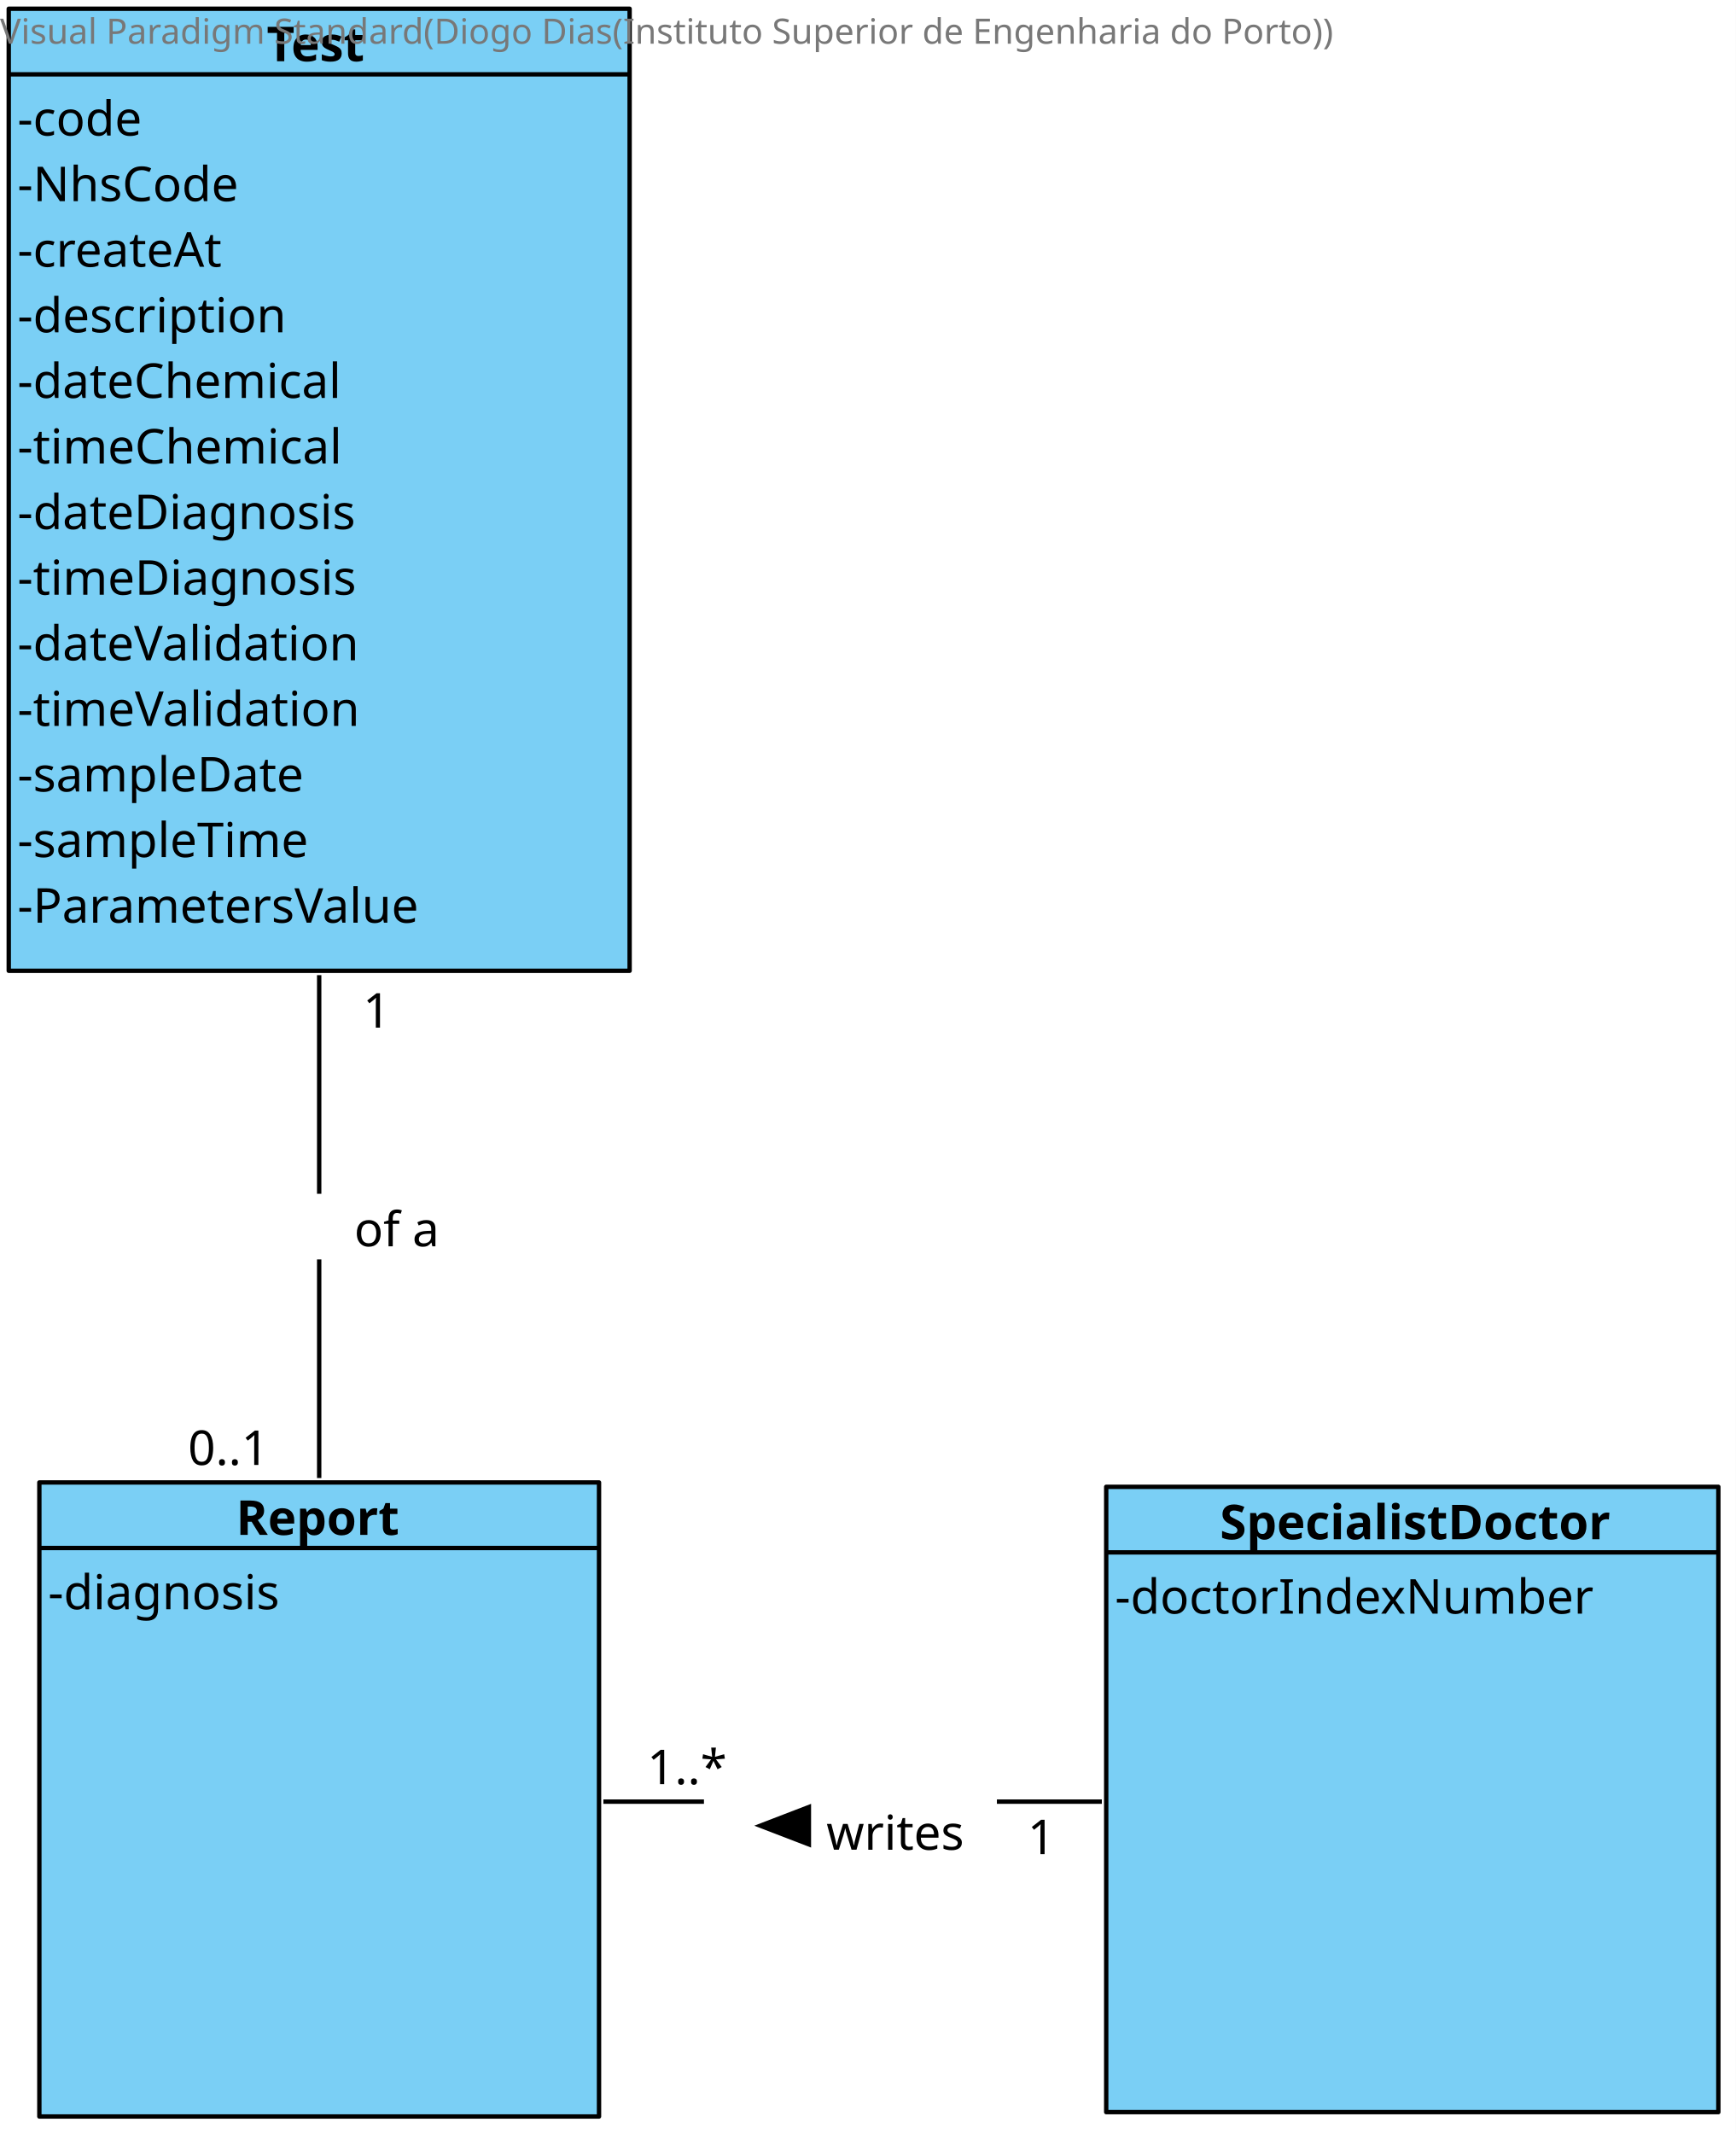
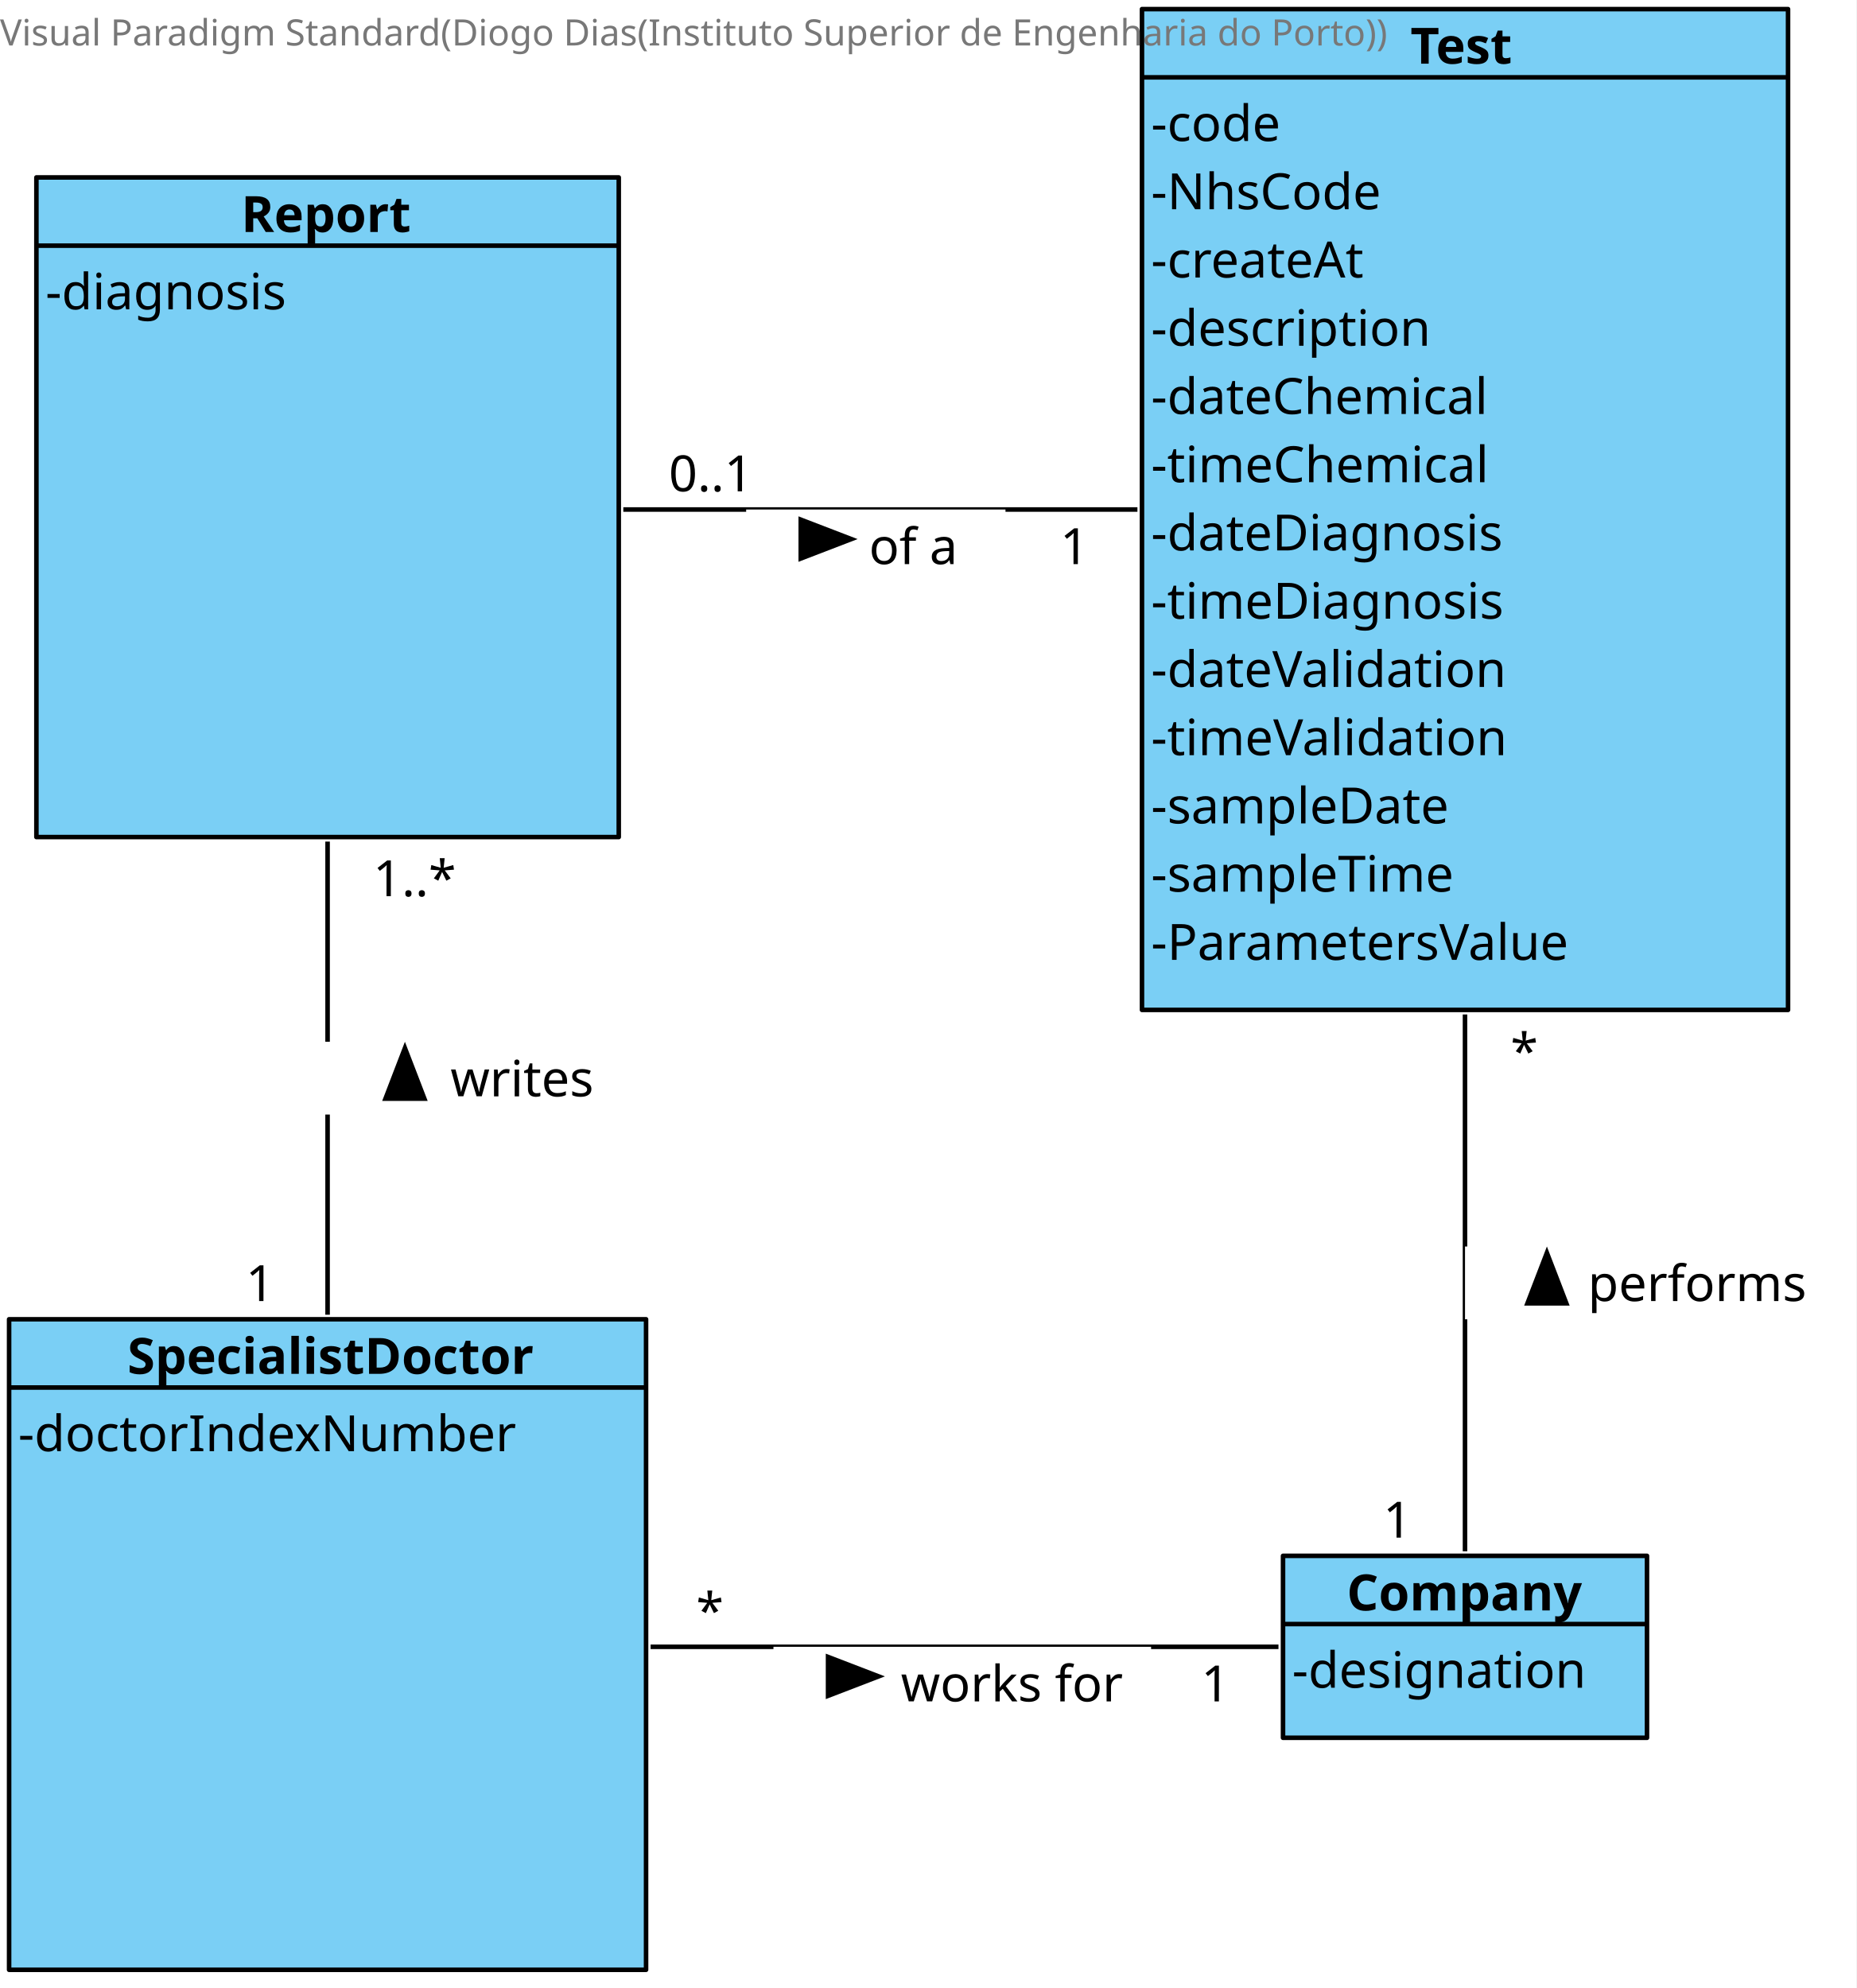
- <svg xmlns="http://www.w3.org/2000/svg" fill-opacity="0" color-rendering="auto" color-interpolation="auto" text-rendering="auto" stroke="rgb(0,0,0)" stroke-linecap="square" width="397" stroke-miterlimit="10" shape-rendering="auto" stroke-opacity="0" fill="rgb(0,0,0)" stroke-dasharray="none" font-weight="normal" stroke-width="1" height="488" font-family="'Dialog'" font-style="normal" stroke-linejoin="miter" font-size="12px" stroke-dashoffset="0" image-rendering="auto">
+ <svg xmlns="http://www.w3.org/2000/svg" fill-opacity="0" color-rendering="auto" color-interpolation="auto" text-rendering="auto" stroke="rgb(0,0,0)" stroke-linecap="square" width="408" stroke-miterlimit="10" shape-rendering="auto" stroke-opacity="0" fill="rgb(0,0,0)" stroke-dasharray="none" font-weight="normal" stroke-width="1" height="437" font-family="'Dialog'" font-style="normal" stroke-linejoin="miter" font-size="12px" stroke-dashoffset="0" image-rendering="auto">
  <defs id="genericDefs" />
  <g>
    <defs id="defs1">
      <clipPath clipPathUnits="userSpaceOnUse" id="clipPath1">
        <path d="M-7 -7 L153 -7 L153 231 L-7 231 L-7 -7 Z" />
      </clipPath>
      <clipPath clipPathUnits="userSpaceOnUse" id="clipPath2">
        <path d="M0 0 L0 205 L142 205 L142 0 Z" />
      </clipPath>
      <clipPath clipPathUnits="userSpaceOnUse" id="clipPath3">
        <path d="M0 0 L0 15 L142 15 L142 0 Z" />
      </clipPath>
      <clipPath clipPathUnits="userSpaceOnUse" id="clipPath4">
        <path d="M-7 -7 L151 -7 L151 154 L-7 154 L-7 -7 Z" />
      </clipPath>
      <clipPath clipPathUnits="userSpaceOnUse" id="clipPath5">
        <path d="M0 0 L0 128 L140 128 L140 0 Z" />
      </clipPath>
      <clipPath clipPathUnits="userSpaceOnUse" id="clipPath6">
        <path d="M0 0 L0 15 L140 15 L140 0 Z" />
      </clipPath>
      <clipPath clipPathUnits="userSpaceOnUse" id="clipPath7">
        <path d="M-7 -7 L139 -7 L139 156 L-7 156 L-7 -7 Z" />
      </clipPath>
      <clipPath clipPathUnits="userSpaceOnUse" id="clipPath8">
        <path d="M0 0 L0 130 L128 130 L128 0 Z" />
      </clipPath>
      <clipPath clipPathUnits="userSpaceOnUse" id="clipPath9">
        <path d="M0 0 L0 15 L128 15 L128 0 Z" />
      </clipPath>
      <clipPath clipPathUnits="userSpaceOnUse" id="clipPath10">
+         <path d="M-7 -7 L91 -7 L91 51 L-7 51 L-7 -7 Z" />
+       </clipPath>
+       <clipPath clipPathUnits="userSpaceOnUse" id="clipPath11">
+         <path d="M0 0 L0 25 L80 25 L80 0 Z" />
+       </clipPath>
+       <clipPath clipPathUnits="userSpaceOnUse" id="clipPath12">
+         <path d="M0 0 L0 15 L80 15 L80 0 Z" />
+       </clipPath>
+       <clipPath clipPathUnits="userSpaceOnUse" id="clipPath13">
        <path d="M-7 -7 L51 -7 L51 51 L-7 51 L-7 -7 Z" />
      </clipPath>
-       <clipPath clipPathUnits="userSpaceOnUse" id="clipPath11">
+       <clipPath clipPathUnits="userSpaceOnUse" id="clipPath14">
        <path d="M0 0 L0 40 L40 40 L40 0 Z" />
      </clipPath>
-       <clipPath clipPathUnits="userSpaceOnUse" id="clipPath12">
-         <path d="M0 0 L218 0 L218 104 L0 104 L0 0 Z" />
-       </clipPath>
-       <clipPath clipPathUnits="userSpaceOnUse" id="clipPath13">
-         <path d="M140 49 L140 65 L73 65 L73 49 ZM0 0 L0 104 L218 104 L218 0 Z" />
-       </clipPath>
-       <clipPath clipPathUnits="userSpaceOnUse" id="clipPath14">
-         <path d="M0 0 L104 0 L104 219 L0 219 L0 0 Z" />
-       </clipPath>
      <clipPath clipPathUnits="userSpaceOnUse" id="clipPath15">
-         <path d="M88 100 L88 115 L49 115 L49 100 ZM0 0 L0 219 L104 219 L104 0 Z" />
+         <path d="M0 0 L104 0 L104 208 L0 208 L0 0 Z" />
      </clipPath>
      <clipPath clipPathUnits="userSpaceOnUse" id="clipPath16">
-         <path d="M-39 -15 L78 -15 L78 30 L-39 30 L-39 -15 Z" />
+         <path d="M0 0 L0 208 L104 208 L104 110 L49 110 L49 94 L104 94 L104 0 Z" />
      </clipPath>
      <clipPath clipPathUnits="userSpaceOnUse" id="clipPath17">
+         <path d="M0 0 L217 0 L217 104 L0 104 L0 0 Z" />
+       </clipPath>
+       <clipPath clipPathUnits="userSpaceOnUse" id="clipPath18">
+         <path d="M134 50 L134 66 L77 66 L77 50 ZM0 0 L0 104 L217 104 L217 0 Z" />
+       </clipPath>
+       <clipPath clipPathUnits="userSpaceOnUse" id="clipPath19">
+         <path d="M0 0 L104 0 L104 222 L0 222 L0 0 Z" />
+       </clipPath>
+       <clipPath clipPathUnits="userSpaceOnUse" id="clipPath20">
+         <path d="M0 0 L0 222 L104 222 L104 117 L50 117 L50 101 L104 101 L104 0 Z" />
+       </clipPath>
+       <clipPath clipPathUnits="userSpaceOnUse" id="clipPath21">
+         <path d="M0 0 L242 0 L242 104 L0 104 L0 0 Z" />
+       </clipPath>
+       <clipPath clipPathUnits="userSpaceOnUse" id="clipPath22">
+         <path d="M160 50 L160 66 L77 66 L77 50 ZM0 0 L0 104 L242 104 L242 0 Z" />
+       </clipPath>
+       <clipPath clipPathUnits="userSpaceOnUse" id="clipPath23">
+         <path d="M-83 -16 L166 -16 L166 32 L-83 32 L-83 -16 Z" />
+       </clipPath>
+       <clipPath clipPathUnits="userSpaceOnUse" id="clipPath24">
+         <path d="M-93 -16 L156 -16 L156 32 L-93 32 L-93 -16 Z" />
+       </clipPath>
+       <clipPath clipPathUnits="userSpaceOnUse" id="clipPath25">
+         <path d="M-82 -16 L164 -16 L164 32 L-82 32 L-82 -16 Z" />
+       </clipPath>
+       <clipPath clipPathUnits="userSpaceOnUse" id="clipPath26">
+         <path d="M-92 -16 L154 -16 L154 32 L-92 32 L-92 -16 Z" />
+       </clipPath>
+       <clipPath clipPathUnits="userSpaceOnUse" id="clipPath27">
+         <path d="M-57 -16 L114 -16 L114 32 L-57 32 L-57 -16 Z" />
+       </clipPath>
+       <clipPath clipPathUnits="userSpaceOnUse" id="clipPath28">
+         <path d="M-67 -16 L104 -16 L104 32 L-67 32 L-67 -16 Z" />
+       </clipPath>
+       <clipPath clipPathUnits="userSpaceOnUse" id="clipPath29">
        <path d="M-67 -16 L134 -16 L134 32 L-67 32 L-67 -16 Z" />
      </clipPath>
-       <clipPath clipPathUnits="userSpaceOnUse" id="clipPath18">
+       <clipPath clipPathUnits="userSpaceOnUse" id="clipPath30">
        <path d="M-77 -16 L124 -16 L124 32 L-77 32 L-77 -16 Z" />
      </clipPath>
    </defs>
    <g fill="white" text-rendering="geometricPrecision" fill-opacity="1" stroke-opacity="1" stroke="white">
-       <rect x="0" width="397" height="488" y="0" stroke="none" />
-     </g>
-     <g font-size="11px" transform="translate(2,2)" fill-opacity="1" fill="rgb(122,207,245)" text-rendering="geometricPrecision" image-rendering="optimizeQuality" font-family="sans-serif" stroke="rgb(122,207,245)" font-weight="bold" stroke-opacity="1">
+       <rect x="0" width="408" height="437" y="0" stroke="none" />
+     </g>
+     <g font-size="11px" transform="translate(251,2)" fill-opacity="1" fill="rgb(122,207,245)" text-rendering="geometricPrecision" image-rendering="optimizeQuality" font-family="sans-serif" stroke="rgb(122,207,245)" font-weight="bold" stroke-opacity="1">
      <rect x="0" width="142" height="220" y="0" clip-path="url(#clipPath1)" stroke="none" />
    </g>
-     <g fill-opacity="1" text-rendering="geometricPrecision" stroke="black" stroke-linecap="butt" transform="translate(2,2)" stroke-miterlimit="0" stroke-opacity="1" fill="black" font-weight="bold" font-family="sans-serif" stroke-linejoin="round" font-size="11px" image-rendering="optimizeQuality">
+     <g fill-opacity="1" text-rendering="geometricPrecision" stroke="black" stroke-linecap="butt" transform="translate(251,2)" stroke-miterlimit="0" stroke-opacity="1" fill="black" font-weight="bold" font-family="sans-serif" stroke-linejoin="round" font-size="11px" image-rendering="optimizeQuality">
      <rect fill="none" x="0" width="142" height="220" y="0" clip-path="url(#clipPath1)" />
      <line y2="15" fill="none" x1="0" clip-path="url(#clipPath1)" x2="142" y1="15" />
    </g>
-     <g font-size="11px" transform="matrix(1,0,0,1,2,17)" fill-opacity="1" fill="black" text-rendering="geometricPrecision" image-rendering="optimizeQuality" font-family="sans-serif" stroke="black" stroke-opacity="1">
+     <g font-size="11px" transform="matrix(1,0,0,1,251,17)" fill-opacity="1" fill="black" text-rendering="geometricPrecision" image-rendering="optimizeQuality" font-family="sans-serif" stroke="black" stroke-opacity="1">
      <text x="2" xml:space="preserve" y="14" clip-path="url(#clipPath2)" stroke="none">-code</text>
    </g>
-     <g font-size="11px" transform="matrix(1,0,0,1,2,17)" fill-opacity="1" fill="black" text-rendering="geometricPrecision" image-rendering="optimizeQuality" font-family="sans-serif" stroke="black" stroke-opacity="1">
+     <g font-size="11px" transform="matrix(1,0,0,1,251,17)" fill-opacity="1" fill="black" text-rendering="geometricPrecision" image-rendering="optimizeQuality" font-family="sans-serif" stroke="black" stroke-opacity="1">
      <text x="2" xml:space="preserve" y="29" clip-path="url(#clipPath2)" stroke="none">-NhsCode</text>
    </g>
-     <g font-size="11px" transform="matrix(1,0,0,1,2,17)" fill-opacity="1" fill="black" text-rendering="geometricPrecision" image-rendering="optimizeQuality" font-family="sans-serif" stroke="black" stroke-opacity="1">
+     <g font-size="11px" transform="matrix(1,0,0,1,251,17)" fill-opacity="1" fill="black" text-rendering="geometricPrecision" image-rendering="optimizeQuality" font-family="sans-serif" stroke="black" stroke-opacity="1">
      <text x="2" xml:space="preserve" y="44" clip-path="url(#clipPath2)" stroke="none">-createAt</text>
    </g>
-     <g font-size="11px" transform="matrix(1,0,0,1,2,17)" fill-opacity="1" fill="black" text-rendering="geometricPrecision" image-rendering="optimizeQuality" font-family="sans-serif" stroke="black" stroke-opacity="1">
+     <g font-size="11px" transform="matrix(1,0,0,1,251,17)" fill-opacity="1" fill="black" text-rendering="geometricPrecision" image-rendering="optimizeQuality" font-family="sans-serif" stroke="black" stroke-opacity="1">
      <text x="2" xml:space="preserve" y="59" clip-path="url(#clipPath2)" stroke="none">-description</text>
    </g>
-     <g font-size="11px" transform="matrix(1,0,0,1,2,17)" fill-opacity="1" fill="black" text-rendering="geometricPrecision" image-rendering="optimizeQuality" font-family="sans-serif" stroke="black" stroke-opacity="1">
+     <g font-size="11px" transform="matrix(1,0,0,1,251,17)" fill-opacity="1" fill="black" text-rendering="geometricPrecision" image-rendering="optimizeQuality" font-family="sans-serif" stroke="black" stroke-opacity="1">
      <text x="2" xml:space="preserve" y="74" clip-path="url(#clipPath2)" stroke="none">-dateChemical</text>
    </g>
-     <g font-size="11px" transform="matrix(1,0,0,1,2,17)" fill-opacity="1" fill="black" text-rendering="geometricPrecision" image-rendering="optimizeQuality" font-family="sans-serif" stroke="black" stroke-opacity="1">
+     <g font-size="11px" transform="matrix(1,0,0,1,251,17)" fill-opacity="1" fill="black" text-rendering="geometricPrecision" image-rendering="optimizeQuality" font-family="sans-serif" stroke="black" stroke-opacity="1">
      <text x="2" xml:space="preserve" y="89" clip-path="url(#clipPath2)" stroke="none">-timeChemical</text>
    </g>
-     <g font-size="11px" transform="matrix(1,0,0,1,2,17)" fill-opacity="1" fill="black" text-rendering="geometricPrecision" image-rendering="optimizeQuality" font-family="sans-serif" stroke="black" stroke-opacity="1">
+     <g font-size="11px" transform="matrix(1,0,0,1,251,17)" fill-opacity="1" fill="black" text-rendering="geometricPrecision" image-rendering="optimizeQuality" font-family="sans-serif" stroke="black" stroke-opacity="1">
      <text x="2" xml:space="preserve" y="104" clip-path="url(#clipPath2)" stroke="none">-dateDiagnosis</text>
    </g>
-     <g font-size="11px" transform="matrix(1,0,0,1,2,17)" fill-opacity="1" fill="black" text-rendering="geometricPrecision" image-rendering="optimizeQuality" font-family="sans-serif" stroke="black" stroke-opacity="1">
+     <g font-size="11px" transform="matrix(1,0,0,1,251,17)" fill-opacity="1" fill="black" text-rendering="geometricPrecision" image-rendering="optimizeQuality" font-family="sans-serif" stroke="black" stroke-opacity="1">
      <text x="2" xml:space="preserve" y="119" clip-path="url(#clipPath2)" stroke="none">-timeDiagnosis</text>
    </g>
-     <g font-size="11px" transform="matrix(1,0,0,1,2,17)" fill-opacity="1" fill="black" text-rendering="geometricPrecision" image-rendering="optimizeQuality" font-family="sans-serif" stroke="black" stroke-opacity="1">
+     <g font-size="11px" transform="matrix(1,0,0,1,251,17)" fill-opacity="1" fill="black" text-rendering="geometricPrecision" image-rendering="optimizeQuality" font-family="sans-serif" stroke="black" stroke-opacity="1">
      <text x="2" xml:space="preserve" y="134" clip-path="url(#clipPath2)" stroke="none">-dateValidation</text>
    </g>
-     <g font-size="11px" transform="matrix(1,0,0,1,2,17)" fill-opacity="1" fill="black" text-rendering="geometricPrecision" image-rendering="optimizeQuality" font-family="sans-serif" stroke="black" stroke-opacity="1">
+     <g font-size="11px" transform="matrix(1,0,0,1,251,17)" fill-opacity="1" fill="black" text-rendering="geometricPrecision" image-rendering="optimizeQuality" font-family="sans-serif" stroke="black" stroke-opacity="1">
      <text x="2" xml:space="preserve" y="149" clip-path="url(#clipPath2)" stroke="none">-timeValidation</text>
    </g>
-     <g font-size="11px" transform="matrix(1,0,0,1,2,17)" fill-opacity="1" fill="black" text-rendering="geometricPrecision" image-rendering="optimizeQuality" font-family="sans-serif" stroke="black" stroke-opacity="1">
+     <g font-size="11px" transform="matrix(1,0,0,1,251,17)" fill-opacity="1" fill="black" text-rendering="geometricPrecision" image-rendering="optimizeQuality" font-family="sans-serif" stroke="black" stroke-opacity="1">
      <text x="2" xml:space="preserve" y="164" clip-path="url(#clipPath2)" stroke="none">-sampleDate</text>
    </g>
-     <g font-size="11px" transform="matrix(1,0,0,1,2,17)" fill-opacity="1" fill="black" text-rendering="geometricPrecision" image-rendering="optimizeQuality" font-family="sans-serif" stroke="black" stroke-opacity="1">
+     <g font-size="11px" transform="matrix(1,0,0,1,251,17)" fill-opacity="1" fill="black" text-rendering="geometricPrecision" image-rendering="optimizeQuality" font-family="sans-serif" stroke="black" stroke-opacity="1">
      <text x="2" xml:space="preserve" y="179" clip-path="url(#clipPath2)" stroke="none">-sampleTime</text>
    </g>
-     <g font-size="11px" transform="matrix(1,0,0,1,2,17)" fill-opacity="1" fill="black" text-rendering="geometricPrecision" image-rendering="optimizeQuality" font-family="sans-serif" stroke="black" stroke-opacity="1">
+     <g font-size="11px" transform="matrix(1,0,0,1,251,17)" fill-opacity="1" fill="black" text-rendering="geometricPrecision" image-rendering="optimizeQuality" font-family="sans-serif" stroke="black" stroke-opacity="1">
      <text x="2" xml:space="preserve" y="194" clip-path="url(#clipPath2)" stroke="none">-ParametersValue</text>
    </g>
-     <g font-size="11px" transform="translate(2,2)" fill-opacity="1" fill="black" text-rendering="geometricPrecision" image-rendering="optimizeQuality" font-family="sans-serif" stroke="black" font-weight="bold" stroke-opacity="1">
+     <g font-size="11px" transform="translate(251,2)" fill-opacity="1" fill="black" text-rendering="geometricPrecision" image-rendering="optimizeQuality" font-family="sans-serif" stroke="black" font-weight="bold" stroke-opacity="1">
      <text x="59" xml:space="preserve" y="12" clip-path="url(#clipPath3)" stroke="none">Test</text>
    </g>
-     <g font-size="11px" transform="translate(253,340)" fill-opacity="1" fill="rgb(122,207,245)" text-rendering="geometricPrecision" image-rendering="optimizeQuality" font-family="sans-serif" stroke="rgb(122,207,245)" font-weight="bold" stroke-opacity="1">
+     <g font-size="11px" transform="translate(2,290)" fill-opacity="1" fill="rgb(122,207,245)" text-rendering="geometricPrecision" image-rendering="optimizeQuality" font-family="sans-serif" stroke="rgb(122,207,245)" font-weight="bold" stroke-opacity="1">
      <rect x="0" width="140" height="143" y="0" clip-path="url(#clipPath4)" stroke="none" />
    </g>
-     <g fill-opacity="1" text-rendering="geometricPrecision" stroke="black" stroke-linecap="butt" transform="translate(253,340)" stroke-miterlimit="0" stroke-opacity="1" fill="black" font-weight="bold" font-family="sans-serif" stroke-linejoin="round" font-size="11px" image-rendering="optimizeQuality">
+     <g fill-opacity="1" text-rendering="geometricPrecision" stroke="black" stroke-linecap="butt" transform="translate(2,290)" stroke-miterlimit="0" stroke-opacity="1" fill="black" font-weight="bold" font-family="sans-serif" stroke-linejoin="round" font-size="11px" image-rendering="optimizeQuality">
      <rect fill="none" x="0" width="140" height="143" y="0" clip-path="url(#clipPath4)" />
      <line y2="15" fill="none" x1="0" clip-path="url(#clipPath4)" x2="140" y1="15" />
    </g>
-     <g font-size="11px" transform="matrix(1,0,0,1,253,355)" fill-opacity="1" fill="black" text-rendering="geometricPrecision" image-rendering="optimizeQuality" font-family="sans-serif" stroke="black" stroke-opacity="1">
+     <g font-size="11px" transform="matrix(1,0,0,1,2,305)" fill-opacity="1" fill="black" text-rendering="geometricPrecision" image-rendering="optimizeQuality" font-family="sans-serif" stroke="black" stroke-opacity="1">
      <text x="2" xml:space="preserve" y="14" clip-path="url(#clipPath5)" stroke="none">-doctorIndexNumber</text>
    </g>
-     <g font-size="11px" transform="translate(253,340)" fill-opacity="1" fill="black" text-rendering="geometricPrecision" image-rendering="optimizeQuality" font-family="sans-serif" stroke="black" font-weight="bold" stroke-opacity="1">
+     <g font-size="11px" transform="translate(2,290)" fill-opacity="1" fill="black" text-rendering="geometricPrecision" image-rendering="optimizeQuality" font-family="sans-serif" stroke="black" font-weight="bold" stroke-opacity="1">
      <text x="26" xml:space="preserve" y="12" clip-path="url(#clipPath6)" stroke="none">SpecialistDoctor</text>
    </g>
-     <g font-size="11px" transform="translate(9,339)" fill-opacity="1" fill="rgb(122,207,245)" text-rendering="geometricPrecision" image-rendering="optimizeQuality" font-family="sans-serif" stroke="rgb(122,207,245)" font-weight="bold" stroke-opacity="1">
+     <g font-size="11px" transform="translate(8,39)" fill-opacity="1" fill="rgb(122,207,245)" text-rendering="geometricPrecision" image-rendering="optimizeQuality" font-family="sans-serif" stroke="rgb(122,207,245)" font-weight="bold" stroke-opacity="1">
      <rect x="0" width="128" height="145" y="0" clip-path="url(#clipPath7)" stroke="none" />
    </g>
-     <g fill-opacity="1" text-rendering="geometricPrecision" stroke="black" stroke-linecap="butt" transform="translate(9,339)" stroke-miterlimit="0" stroke-opacity="1" fill="black" font-weight="bold" font-family="sans-serif" stroke-linejoin="round" font-size="11px" image-rendering="optimizeQuality">
+     <g fill-opacity="1" text-rendering="geometricPrecision" stroke="black" stroke-linecap="butt" transform="translate(8,39)" stroke-miterlimit="0" stroke-opacity="1" fill="black" font-weight="bold" font-family="sans-serif" stroke-linejoin="round" font-size="11px" image-rendering="optimizeQuality">
      <rect fill="none" x="0" width="128" height="145" y="0" clip-path="url(#clipPath7)" />
      <line y2="15" fill="none" x1="0" clip-path="url(#clipPath7)" x2="128" y1="15" />
    </g>
-     <g font-size="11px" transform="matrix(1,0,0,1,9,354)" fill-opacity="1" fill="black" text-rendering="geometricPrecision" image-rendering="optimizeQuality" font-family="sans-serif" stroke="black" stroke-opacity="1">
+     <g font-size="11px" transform="matrix(1,0,0,1,8,54)" fill-opacity="1" fill="black" text-rendering="geometricPrecision" image-rendering="optimizeQuality" font-family="sans-serif" stroke="black" stroke-opacity="1">
      <text x="2" xml:space="preserve" y="14" clip-path="url(#clipPath8)" stroke="none">-diagnosis</text>
    </g>
-     <g font-size="11px" transform="translate(9,339)" fill-opacity="1" fill="black" text-rendering="geometricPrecision" image-rendering="optimizeQuality" font-family="sans-serif" stroke="black" font-weight="bold" stroke-opacity="1">
+     <g font-size="11px" transform="translate(8,39)" fill-opacity="1" fill="black" text-rendering="geometricPrecision" image-rendering="optimizeQuality" font-family="sans-serif" stroke="black" font-weight="bold" stroke-opacity="1">
      <text x="45" xml:space="preserve" y="12" clip-path="url(#clipPath9)" stroke="none">Report</text>
    </g>
-     <g font-size="11px" transform="translate(33,311)" fill-opacity="1" fill="black" text-rendering="geometricPrecision" image-rendering="optimizeQuality" font-family="sans-serif" stroke="black" stroke-opacity="1">
-       <text x="10" xml:space="preserve" y="24" clip-path="url(#clipPath11)" stroke="none">0..1</text>
-     </g>
-     <g font-size="11px" transform="translate(67,211)" fill-opacity="1" fill="black" text-rendering="geometricPrecision" image-rendering="optimizeQuality" font-family="sans-serif" stroke="black" stroke-opacity="1">
-       <text x="16" xml:space="preserve" y="24" clip-path="url(#clipPath11)" stroke="none">1</text>
-     </g>
-     <g font-size="11px" transform="translate(137,384)" fill-opacity="1" fill="black" text-rendering="geometricPrecision" image-rendering="optimizeQuality" font-family="sans-serif" stroke="black" stroke-opacity="1">
-       <text x="11" xml:space="preserve" y="24" clip-path="url(#clipPath11)" stroke="none">1..*</text>
-     </g>
-     <g font-size="11px" transform="translate(219,400)" fill-opacity="1" fill="black" text-rendering="geometricPrecision" image-rendering="optimizeQuality" font-family="sans-serif" stroke="black" stroke-opacity="1">
-       <text x="16" xml:space="preserve" y="24" clip-path="url(#clipPath11)" stroke="none">1</text>
-     </g>
-     <g stroke-linecap="butt" font-size="11px" transform="translate(88,362)" fill-opacity="1" fill="black" text-rendering="geometricPrecision" image-rendering="optimizeQuality" font-family="sans-serif" stroke-linejoin="round" stroke="black" stroke-opacity="1">
-       <line y2="50" fill="none" x1="164" clip-path="url(#clipPath13)" x2="50" y1="50" />
-     </g>
-     <g stroke-linecap="butt" font-size="11px" transform="translate(23,173)" fill-opacity="1" fill="black" text-rendering="geometricPrecision" image-rendering="optimizeQuality" font-family="sans-serif" stroke-linejoin="round" stroke="black" stroke-opacity="1">
-       <line y2="50" fill="none" x1="50" clip-path="url(#clipPath15)" x2="50" y1="165" />
-     </g>
-     <g font-size="11px" transform="translate(72,273)" fill-opacity="1" fill="black" text-rendering="geometricPrecision" image-rendering="optimizeQuality" font-family="sans-serif" stroke="black" stroke-opacity="1">
-       <text x="9" xml:space="preserve" y="12" clip-path="url(#clipPath16)" stroke="none">of a</text>
-     </g>
-     <g font-size="11px" transform="translate(171,411)" fill-opacity="1" fill="black" text-rendering="geometricPrecision" image-rendering="optimizeQuality" font-family="sans-serif" stroke="black" stroke-opacity="1">
-       <path d="M1.5 6.5 L14.5 1.5 L14.5 11.5 Z" stroke="none" clip-path="url(#clipPath18)" />
-       <text x="28" xml:space="preserve" y="12" clip-path="url(#clipPath17)" transform="translate(-10,0)" stroke="none">writes</text>
+     <g font-size="11px" transform="translate(282,342)" fill-opacity="1" fill="rgb(122,207,245)" text-rendering="geometricPrecision" image-rendering="optimizeQuality" font-family="sans-serif" stroke="rgb(122,207,245)" font-weight="bold" stroke-opacity="1">
+       <rect x="0" width="80" height="40" y="0" clip-path="url(#clipPath10)" stroke="none" />
+     </g>
+     <g fill-opacity="1" text-rendering="geometricPrecision" stroke="black" stroke-linecap="butt" transform="translate(282,342)" stroke-miterlimit="0" stroke-opacity="1" fill="black" font-weight="bold" font-family="sans-serif" stroke-linejoin="round" font-size="11px" image-rendering="optimizeQuality">
+       <rect fill="none" x="0" width="80" height="40" y="0" clip-path="url(#clipPath10)" />
+       <line y2="15" fill="none" x1="0" clip-path="url(#clipPath10)" x2="80" y1="15" />
+     </g>
+     <g font-size="11px" transform="matrix(1,0,0,1,282,357)" fill-opacity="1" fill="black" text-rendering="geometricPrecision" image-rendering="optimizeQuality" font-family="sans-serif" stroke="black" stroke-opacity="1">
+       <text x="2" xml:space="preserve" y="14" clip-path="url(#clipPath11)" stroke="none">-designation</text>
+     </g>
+     <g font-size="11px" transform="translate(282,342)" fill-opacity="1" fill="black" text-rendering="geometricPrecision" image-rendering="optimizeQuality" font-family="sans-serif" stroke="black" font-weight="bold" stroke-opacity="1">
+       <text x="14" xml:space="preserve" y="12" clip-path="url(#clipPath12)" stroke="none">Company</text>
+     </g>
+     <g font-size="11px" transform="translate(137,84)" fill-opacity="1" fill="black" text-rendering="geometricPrecision" image-rendering="optimizeQuality" font-family="sans-serif" stroke="black" stroke-opacity="1">
+       <text x="10" xml:space="preserve" y="24" clip-path="url(#clipPath14)" stroke="none">0..1</text>
+     </g>
+     <g font-size="11px" transform="translate(217,100)" fill-opacity="1" fill="black" text-rendering="geometricPrecision" image-rendering="optimizeQuality" font-family="sans-serif" stroke="black" stroke-opacity="1">
+       <text x="16" xml:space="preserve" y="24" clip-path="url(#clipPath14)" stroke="none">1</text>
+     </g>
+     <g font-size="11px" transform="translate(38,262)" fill-opacity="1" fill="black" text-rendering="geometricPrecision" image-rendering="optimizeQuality" font-family="sans-serif" stroke="black" stroke-opacity="1">
+       <text x="16" xml:space="preserve" y="24" clip-path="url(#clipPath14)" stroke="none">1</text>
+     </g>
+     <g font-size="11px" transform="translate(71,173)" fill-opacity="1" fill="black" text-rendering="geometricPrecision" image-rendering="optimizeQuality" font-family="sans-serif" stroke="black" stroke-opacity="1">
+       <text x="11" xml:space="preserve" y="24" clip-path="url(#clipPath14)" stroke="none">1..*</text>
+     </g>
+     <g font-size="11px" transform="translate(315,211)" fill-opacity="1" fill="black" text-rendering="geometricPrecision" image-rendering="optimizeQuality" font-family="sans-serif" stroke="black" stroke-opacity="1">
+       <text x="17" xml:space="preserve" y="24" clip-path="url(#clipPath14)" stroke="none">*</text>
+     </g>
+     <g font-size="11px" transform="translate(288,314)" fill-opacity="1" fill="black" text-rendering="geometricPrecision" image-rendering="optimizeQuality" font-family="sans-serif" stroke="black" stroke-opacity="1">
+       <text x="16" xml:space="preserve" y="24" clip-path="url(#clipPath14)" stroke="none">1</text>
+     </g>
+     <g font-size="11px" transform="translate(248,350)" fill-opacity="1" fill="black" text-rendering="geometricPrecision" image-rendering="optimizeQuality" font-family="sans-serif" stroke="black" stroke-opacity="1">
+       <text x="16" xml:space="preserve" y="24" clip-path="url(#clipPath14)" stroke="none">1</text>
+     </g>
+     <g font-size="11px" transform="translate(136,334)" fill-opacity="1" fill="black" text-rendering="geometricPrecision" image-rendering="optimizeQuality" font-family="sans-serif" stroke="black" stroke-opacity="1">
+       <text x="17" xml:space="preserve" y="24" clip-path="url(#clipPath14)" stroke="none">*</text>
+     </g>
+     <g stroke-linecap="butt" font-size="11px" transform="translate(22,135)" fill-opacity="1" fill="black" text-rendering="geometricPrecision" image-rendering="optimizeQuality" font-family="sans-serif" stroke-linejoin="round" stroke="black" stroke-opacity="1">
+       <line y2="50" fill="none" x1="50" clip-path="url(#clipPath16)" x2="50" y1="154" />
+     </g>
+     <g stroke-linecap="butt" font-size="11px" transform="translate(87,62)" fill-opacity="1" fill="black" text-rendering="geometricPrecision" image-rendering="optimizeQuality" font-family="sans-serif" stroke-linejoin="round" stroke="black" stroke-opacity="1">
+       <line y2="50" fill="none" x1="50" clip-path="url(#clipPath18)" x2="163" y1="50" />
+     </g>
+     <g stroke-linecap="butt" font-size="11px" transform="translate(272,173)" fill-opacity="1" fill="black" text-rendering="geometricPrecision" image-rendering="optimizeQuality" font-family="sans-serif" stroke-linejoin="round" stroke="black" stroke-opacity="1">
+       <line y2="50" fill="none" x1="50" clip-path="url(#clipPath20)" x2="50" y1="168" />
+     </g>
+     <g stroke-linecap="butt" font-size="11px" transform="translate(93,312)" fill-opacity="1" fill="black" text-rendering="geometricPrecision" image-rendering="optimizeQuality" font-family="sans-serif" stroke-linejoin="round" stroke="black" stroke-opacity="1">
+       <line y2="50" fill="none" x1="50" clip-path="url(#clipPath22)" x2="188" y1="50" />
+     </g>
+     <g font-size="11px" transform="translate(180,362)" fill-opacity="1" fill="black" text-rendering="geometricPrecision" image-rendering="optimizeQuality" font-family="sans-serif" stroke="black" stroke-opacity="1">
+       <path d="M14.5 6.5 L1.5 11.5 L1.5 1.5 Z" stroke="none" clip-path="url(#clipPath24)" />
+       <text x="28" xml:space="preserve" y="12" clip-path="url(#clipPath23)" transform="translate(-10,0)" stroke="none">works for</text>
+     </g>
+     <g font-size="11px" transform="translate(332,274)" fill-opacity="1" fill="black" text-rendering="geometricPrecision" image-rendering="optimizeQuality" font-family="sans-serif" stroke="black" stroke-opacity="1">
+       <path d="M8 0 L13 13 L3 13 Z" stroke="none" clip-path="url(#clipPath26)" />
+       <text x="27" xml:space="preserve" y="12" clip-path="url(#clipPath25)" transform="translate(-10,0)" stroke="none">performs</text>
+     </g>
+     <g font-size="11px" transform="translate(174,112)" fill-opacity="1" fill="black" text-rendering="geometricPrecision" image-rendering="optimizeQuality" font-family="sans-serif" stroke="black" stroke-opacity="1">
+       <path d="M14.5 6.5 L1.5 11.5 L1.5 1.5 Z" stroke="none" clip-path="url(#clipPath28)" />
+       <text x="27" xml:space="preserve" y="12" clip-path="url(#clipPath27)" transform="translate(-10,0)" stroke="none">of a</text>
+     </g>
+     <g font-size="11px" transform="translate(81,229)" fill-opacity="1" fill="black" text-rendering="geometricPrecision" image-rendering="optimizeQuality" font-family="sans-serif" stroke="black" stroke-opacity="1">
+       <path d="M8 0 L13 13 L3 13 Z" stroke="none" clip-path="url(#clipPath30)" />
+       <text x="28" xml:space="preserve" y="12" clip-path="url(#clipPath29)" transform="translate(-10,0)" stroke="none">writes</text>
    </g>
    <g font-size="8px" fill-opacity="1" fill="rgb(120,120,120)" text-rendering="geometricPrecision" image-rendering="optimizeQuality" stroke="rgb(120,120,120)" stroke-opacity="1">
      <text x="0" xml:space="preserve" y="10" stroke="none">Visual Paradigm Standard(Diogo Dias(Instituto Superior de Engenharia do Porto))</text>
    </g>
  </g>
</svg>
